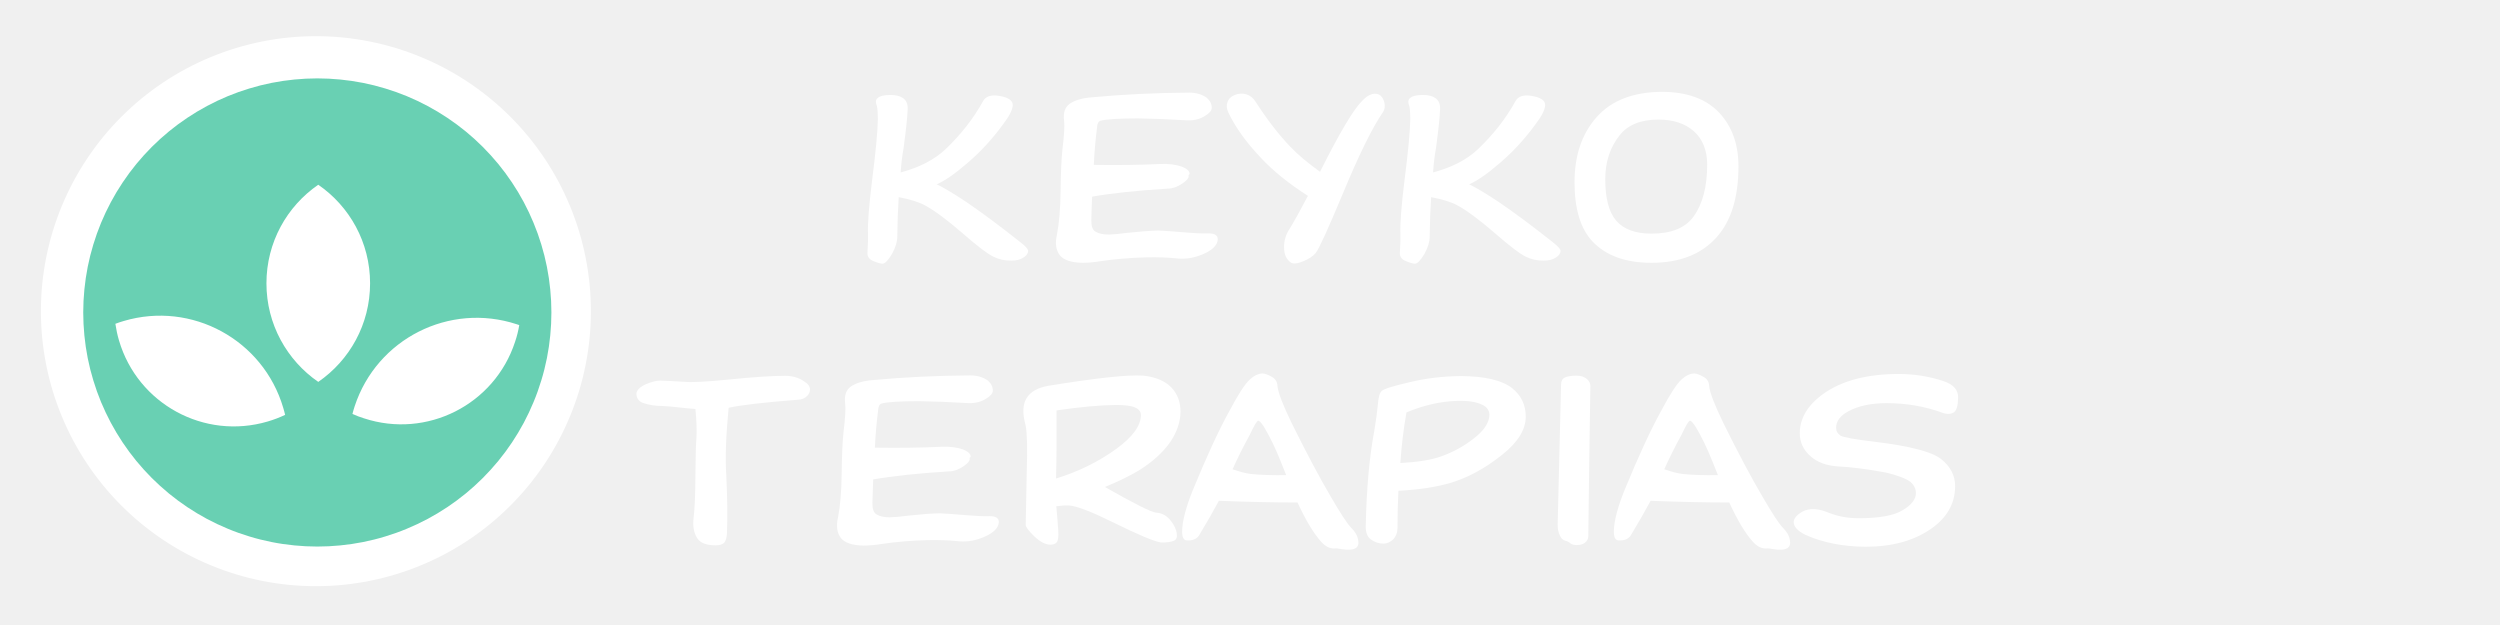
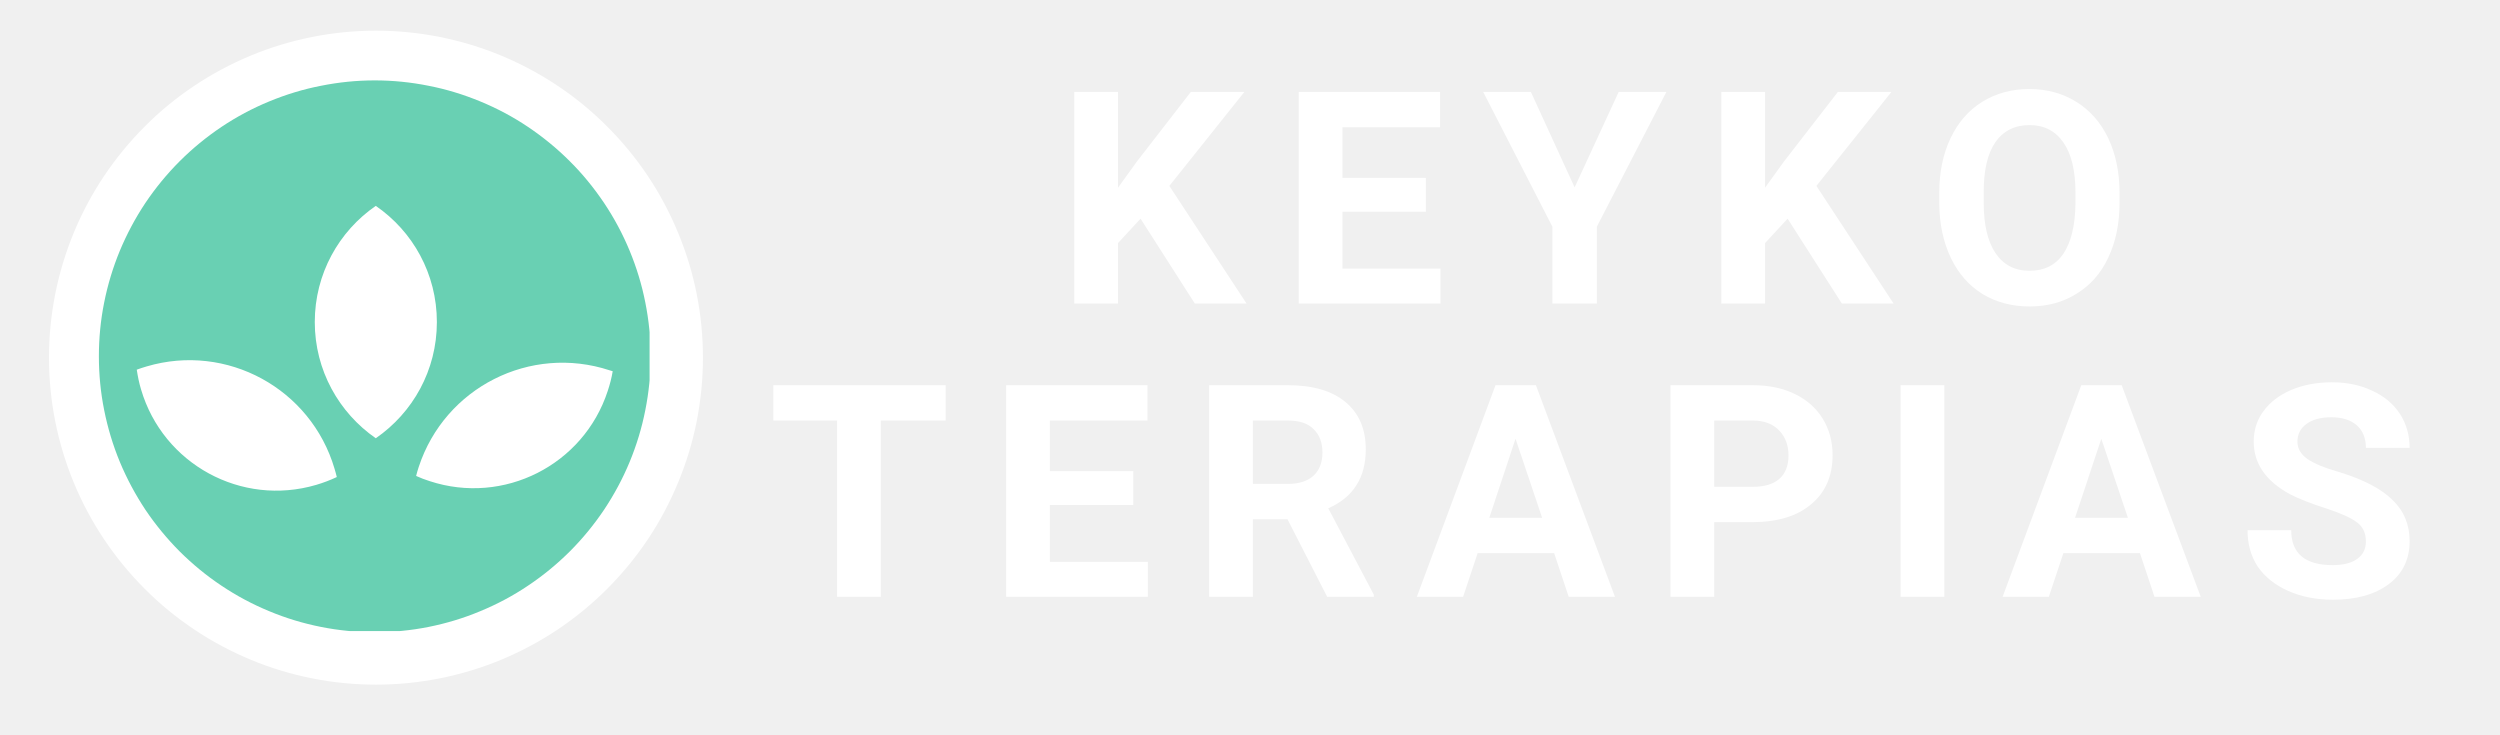
- <svg xmlns="http://www.w3.org/2000/svg" width="400" zoomAndPan="magnify" viewBox="0 0 300 75" height="100" preserveAspectRatio="xMidYMid meet" version="1.0">
+ <svg xmlns="http://www.w3.org/2000/svg" width="143" zoomAndPan="magnify" viewBox="0 0 107.25 31.5" height="42" preserveAspectRatio="xMidYMid meet" version="1.0">
  <defs>
    <g />
-     <clipPath id="9c85df176a">
-       <path d="M 4.91 4.34 L 70.91 4.34 L 70.91 70.34 L 4.91 70.34 Z M 4.91 4.34 " clip-rule="nonzero" />
+     <clipPath id="e2d81e09c9">
+       <path d="M 2.102 1.316 L 30.156 1.316 L 30.156 29.371 L 2.102 29.371 Z M 2.102 1.316 " clip-rule="nonzero" />
    </clipPath>
-     <clipPath id="ea98f77649">
-       <path d="M 9.988 9.406 L 66.238 9.406 L 66.238 65.656 L 9.988 65.656 Z M 9.988 9.406 " clip-rule="nonzero" />
+     <clipPath id="a6a4681096">
+       <path d="M 4.242 3.449 L 27.867 3.449 L 27.867 27.074 L 4.242 27.074 Z M 4.242 3.449 " clip-rule="nonzero" />
    </clipPath>
-     <clipPath id="32533dcb2c">
-       <path d="M 13.844 22.168 L 62.594 22.168 L 62.594 52 L 13.844 52 Z M 13.844 22.168 " clip-rule="nonzero" />
+     <clipPath id="5746557216">
+       <path d="M 5.867 8.828 L 26.539 8.828 L 26.539 22 L 5.867 22 Z M 5.867 8.828 " clip-rule="nonzero" />
    </clipPath>
  </defs>
-   <g clip-path="url(#9c85df176a)">
-     <path fill="#ffffff" d="M 70.906 37.34 C 70.906 38.422 70.855 39.5 70.75 40.574 C 70.645 41.652 70.484 42.719 70.273 43.777 C 70.062 44.84 69.801 45.887 69.488 46.922 C 69.172 47.953 68.809 48.973 68.395 49.969 C 67.98 50.969 67.52 51.945 67.012 52.898 C 66.5 53.852 65.945 54.777 65.348 55.676 C 64.746 56.574 64.102 57.441 63.418 58.277 C 62.73 59.113 62.008 59.91 61.242 60.676 C 60.477 61.441 59.68 62.164 58.844 62.852 C 58.008 63.535 57.141 64.18 56.242 64.781 C 55.344 65.379 54.418 65.934 53.465 66.445 C 52.512 66.953 51.535 67.414 50.535 67.828 C 49.539 68.242 48.523 68.605 47.488 68.918 C 46.453 69.234 45.406 69.496 44.348 69.707 C 43.285 69.918 42.219 70.074 41.145 70.184 C 40.066 70.289 38.988 70.34 37.91 70.34 C 36.828 70.34 35.75 70.289 34.676 70.184 C 33.598 70.074 32.531 69.918 31.469 69.707 C 30.41 69.496 29.363 69.234 28.328 68.918 C 27.297 68.605 26.277 68.242 25.281 67.828 C 24.281 67.414 23.305 66.953 22.352 66.445 C 21.398 65.934 20.473 65.379 19.574 64.781 C 18.676 64.18 17.809 63.535 16.973 62.852 C 16.137 62.164 15.34 61.441 14.574 60.676 C 13.809 59.91 13.086 59.113 12.398 58.277 C 11.715 57.441 11.07 56.574 10.469 55.676 C 9.871 54.777 9.316 53.852 8.805 52.898 C 8.297 51.945 7.836 50.969 7.422 49.969 C 7.008 48.973 6.645 47.953 6.328 46.922 C 6.016 45.887 5.754 44.84 5.543 43.777 C 5.332 42.719 5.172 41.652 5.066 40.574 C 4.961 39.5 4.91 38.422 4.91 37.34 C 4.91 36.262 4.961 35.184 5.066 34.105 C 5.172 33.031 5.332 31.965 5.543 30.902 C 5.754 29.844 6.016 28.797 6.328 27.762 C 6.645 26.727 7.008 25.711 7.422 24.711 C 7.836 23.715 8.297 22.738 8.805 21.785 C 9.316 20.832 9.871 19.906 10.469 19.008 C 11.07 18.109 11.715 17.242 12.398 16.406 C 13.086 15.57 13.809 14.77 14.574 14.008 C 15.34 13.242 16.137 12.52 16.973 11.832 C 17.809 11.148 18.676 10.504 19.574 9.902 C 20.473 9.301 21.398 8.746 22.352 8.238 C 23.305 7.73 24.281 7.266 25.281 6.855 C 26.277 6.441 27.297 6.078 28.328 5.762 C 29.363 5.449 30.41 5.188 31.469 4.977 C 32.531 4.766 33.598 4.605 34.676 4.5 C 35.75 4.395 36.828 4.34 37.91 4.34 C 38.988 4.34 40.066 4.395 41.145 4.5 C 42.219 4.605 43.285 4.766 44.348 4.977 C 45.406 5.188 46.453 5.449 47.488 5.762 C 48.523 6.078 49.539 6.441 50.535 6.855 C 51.535 7.266 52.512 7.73 53.465 8.238 C 54.418 8.746 55.344 9.301 56.242 9.902 C 57.141 10.504 58.008 11.148 58.844 11.832 C 59.68 12.52 60.477 13.242 61.242 14.008 C 62.008 14.77 62.73 15.57 63.418 16.406 C 64.102 17.242 64.746 18.109 65.348 19.008 C 65.945 19.906 66.5 20.832 67.012 21.785 C 67.52 22.738 67.98 23.715 68.395 24.711 C 68.809 25.711 69.172 26.727 69.488 27.762 C 69.801 28.797 70.062 29.844 70.273 30.902 C 70.484 31.965 70.645 33.031 70.75 34.105 C 70.855 35.184 70.906 36.262 70.906 37.34 Z M 70.906 37.34 " fill-opacity="1" fill-rule="nonzero" />
-   </g>
-   <g clip-path="url(#ea98f77649)">
-     <path fill="#69d0b3" d="M 66.168 37.496 C 66.168 38.414 66.121 39.332 66.031 40.25 C 65.941 41.164 65.809 42.074 65.629 42.977 C 65.449 43.879 65.227 44.77 64.957 45.648 C 64.691 46.531 64.383 47.395 64.027 48.246 C 63.676 49.094 63.285 49.926 62.852 50.738 C 62.418 51.547 61.945 52.336 61.434 53.102 C 60.922 53.867 60.375 54.605 59.793 55.316 C 59.207 56.027 58.59 56.707 57.941 57.359 C 57.289 58.008 56.609 58.625 55.898 59.211 C 55.188 59.793 54.449 60.34 53.684 60.852 C 52.918 61.363 52.129 61.836 51.32 62.27 C 50.508 62.703 49.676 63.094 48.828 63.445 C 47.977 63.801 47.113 64.109 46.23 64.375 C 45.352 64.645 44.461 64.867 43.559 65.047 C 42.656 65.227 41.746 65.359 40.832 65.449 C 39.914 65.539 38.996 65.586 38.078 65.586 C 37.156 65.586 36.242 65.539 35.324 65.449 C 34.41 65.359 33.5 65.227 32.598 65.047 C 31.695 64.867 30.805 64.645 29.926 64.375 C 29.043 64.109 28.18 63.801 27.328 63.445 C 26.48 63.094 25.648 62.703 24.836 62.27 C 24.027 61.836 23.238 61.363 22.473 60.852 C 21.707 60.34 20.969 59.793 20.258 59.211 C 19.547 58.625 18.867 58.008 18.215 57.359 C 17.566 56.707 16.949 56.027 16.363 55.316 C 15.781 54.605 15.234 53.867 14.723 53.102 C 14.211 52.336 13.738 51.547 13.305 50.738 C 12.871 49.926 12.48 49.094 12.125 48.246 C 11.773 47.395 11.465 46.531 11.199 45.648 C 10.93 44.77 10.707 43.879 10.527 42.977 C 10.348 42.074 10.215 41.164 10.125 40.25 C 10.035 39.332 9.988 38.414 9.988 37.496 C 9.988 36.574 10.035 35.656 10.125 34.742 C 10.215 33.828 10.348 32.918 10.527 32.016 C 10.707 31.113 10.93 30.223 11.199 29.34 C 11.465 28.461 11.773 27.598 12.125 26.746 C 12.48 25.895 12.871 25.066 13.305 24.254 C 13.738 23.441 14.211 22.656 14.723 21.891 C 15.234 21.125 15.781 20.387 16.363 19.676 C 16.949 18.965 17.566 18.285 18.215 17.633 C 18.867 16.984 19.547 16.367 20.258 15.781 C 20.969 15.199 21.707 14.652 22.473 14.141 C 23.238 13.629 24.027 13.156 24.836 12.723 C 25.648 12.289 26.48 11.895 27.328 11.543 C 28.18 11.191 29.043 10.883 29.926 10.617 C 30.805 10.348 31.695 10.125 32.598 9.945 C 33.5 9.766 34.41 9.633 35.324 9.543 C 36.242 9.453 37.156 9.406 38.078 9.406 C 38.996 9.406 39.914 9.453 40.832 9.543 C 41.746 9.633 42.656 9.766 43.559 9.945 C 44.461 10.125 45.352 10.348 46.23 10.617 C 47.113 10.883 47.977 11.191 48.828 11.543 C 49.676 11.895 50.508 12.289 51.32 12.723 C 52.129 13.156 52.918 13.629 53.684 14.141 C 54.449 14.652 55.188 15.199 55.898 15.781 C 56.609 16.367 57.289 16.984 57.941 17.633 C 58.59 18.285 59.207 18.965 59.793 19.676 C 60.375 20.387 60.922 21.125 61.434 21.891 C 61.945 22.656 62.418 23.441 62.852 24.254 C 63.285 25.066 63.676 25.895 64.027 26.746 C 64.383 27.598 64.691 28.461 64.957 29.34 C 65.227 30.223 65.449 31.113 65.629 32.016 C 65.809 32.918 65.941 33.828 66.031 34.742 C 66.121 35.656 66.168 36.574 66.168 37.496 Z M 66.168 37.496 " fill-opacity="1" fill-rule="nonzero" />
-   </g>
-   <g clip-path="url(#32533dcb2c)">
-     <path fill="#ffffff" d="M 44.41 34 C 44.41 38.91 41.953 43.238 38.191 45.828 C 34.438 43.238 31.973 38.91 31.973 34 C 31.973 29.086 34.426 24.762 38.191 22.168 C 41.953 24.762 44.41 29.086 44.41 34 Z M 14.859 38.516 C 14.508 38.617 14.172 38.73 13.844 38.855 C 13.945 39.52 14.082 40.195 14.281 40.859 C 16.523 48.477 24.512 52.824 32.117 50.582 C 32.852 50.367 33.551 50.098 34.215 49.785 C 34.145 49.5 34.078 49.219 33.988 48.938 C 31.59 40.781 23.016 36.105 14.859 38.516 Z M 62.312 39.012 C 62.211 38.98 62.109 38.945 62.008 38.91 C 53.918 36.254 45.223 40.656 42.562 48.746 C 42.461 49.051 42.371 49.367 42.293 49.672 C 42.742 49.875 43.203 50.055 43.676 50.199 C 51.215 52.68 59.34 48.566 61.805 41.027 C 62.031 40.363 62.199 39.688 62.312 39.012 Z M 62.312 39.012 " fill-opacity="1" fill-rule="nonzero" />
-   </g>
  <g fill="#ffffff" fill-opacity="1">
-     <g transform="translate(102.3608, 28.97418)">
+     <g transform="translate(45.27379, 13.02235)">
      <g>
-         <path d="M 2.984 -14.703 C 2.961 -13.223 2.727 -10.738 2.281 -7.25 C 1.914 -4.27 1.754 -2.176 1.797 -0.969 C 1.816 -0.375 1.797 0.398 1.734 1.359 C 1.711 1.766 1.895 2.07 2.281 2.281 C 2.812 2.52 3.227 2.648 3.531 2.672 C 3.832 2.672 4.219 2.273 4.688 1.484 C 5.102 0.723 5.312 0.039 5.312 -0.562 C 5.332 -2.289 5.391 -3.875 5.484 -5.312 C 6.816 -5.07 7.867 -4.742 8.641 -4.328 C 9.797 -3.703 11.316 -2.57 13.203 -0.938 C 14.922 0.562 16.133 1.484 16.844 1.828 C 17.52 2.16 18.238 2.316 19 2.297 C 19.582 2.297 20.035 2.191 20.359 1.984 C 20.766 1.766 20.984 1.492 21.016 1.172 C 21.035 0.941 20.711 0.57 20.047 0.062 C 17.66 -1.832 15.488 -3.445 13.531 -4.781 C 12.051 -5.758 10.891 -6.453 10.047 -6.859 C 11.023 -7.273 12.273 -8.145 13.797 -9.469 C 15.328 -10.781 16.727 -12.305 18 -14.047 C 18.758 -15.035 19.148 -15.805 19.172 -16.359 C 19.172 -16.922 18.629 -17.289 17.547 -17.469 C 16.555 -17.633 15.906 -17.414 15.594 -16.812 C 14.445 -14.738 12.945 -12.82 11.094 -11.062 C 9.77 -9.812 7.977 -8.883 5.719 -8.281 C 5.789 -9.352 5.906 -10.312 6.062 -11.156 C 6.363 -13.375 6.531 -14.961 6.562 -15.922 C 6.582 -16.492 6.395 -16.922 6 -17.203 C 5.645 -17.453 5.145 -17.578 4.5 -17.578 C 3.738 -17.578 3.223 -17.453 2.953 -17.203 C 2.711 -17.016 2.688 -16.688 2.875 -16.219 C 2.945 -15.875 2.984 -15.367 2.984 -14.703 Z M 2.984 -14.703 " />
+         <path d="M 3.656 -3.641 L 2.688 -2.594 L 2.688 0 L 0.812 0 L 0.812 -9.078 L 2.688 -9.078 L 2.688 -4.969 L 3.5 -6.094 L 5.812 -9.078 L 8.109 -9.078 L 4.891 -5.047 L 8.203 0 L 5.984 0 Z M 3.656 -3.641 " />
      </g>
    </g>
  </g>
  <g fill="#ffffff" fill-opacity="1">
-     <g transform="translate(123.9131, 28.97418)">
+     <g transform="translate(54.90454, 13.02235)">
      <g>
-         <path d="M 18.797 -17.859 C 14.766 -17.836 10.867 -17.648 7.109 -17.297 C 5.973 -17.211 5.094 -16.957 4.469 -16.531 C 3.875 -16.113 3.645 -15.422 3.781 -14.453 C 3.852 -13.879 3.785 -12.738 3.578 -11.031 C 3.453 -9.844 3.379 -8.195 3.359 -6.094 C 3.336 -3.977 3.191 -2.223 2.922 -0.828 C 2.68 0.211 2.797 1.039 3.266 1.656 C 3.742 2.238 4.645 2.539 5.969 2.562 C 6.676 2.562 7.426 2.492 8.219 2.359 C 9.926 2.109 11.75 1.957 13.688 1.906 C 15.062 1.883 16.195 1.922 17.094 2.016 C 18.133 2.148 19.129 2.035 20.078 1.672 C 21.461 1.16 22.176 0.52 22.219 -0.25 C 22.227 -0.727 21.863 -0.969 21.125 -0.969 C 20.375 -0.945 19.469 -0.984 18.406 -1.078 C 16.844 -1.211 15.734 -1.289 15.078 -1.312 C 14.109 -1.289 12.863 -1.195 11.344 -1.031 C 10.477 -0.914 9.75 -0.848 9.156 -0.828 C 8.457 -0.828 7.914 -0.945 7.531 -1.188 C 7.195 -1.383 7.035 -1.844 7.047 -2.562 C 7.066 -3.488 7.098 -4.426 7.141 -5.375 C 9.473 -5.789 12.516 -6.113 16.266 -6.344 C 16.797 -6.344 17.375 -6.551 18 -6.969 C 18.508 -7.332 18.75 -7.617 18.719 -7.828 C 18.695 -7.941 18.711 -8.004 18.766 -8.016 C 18.828 -8.035 18.848 -8.102 18.828 -8.219 C 18.754 -8.52 18.441 -8.773 17.891 -8.984 C 17.148 -9.234 16.305 -9.336 15.359 -9.297 C 12.953 -9.18 10.281 -9.145 7.344 -9.188 C 7.414 -10.719 7.547 -12.219 7.734 -13.688 C 7.754 -14.133 7.891 -14.398 8.141 -14.484 C 8.836 -14.672 10.352 -14.766 12.688 -14.766 C 14.414 -14.742 16.383 -14.664 18.594 -14.531 C 19.414 -14.508 20.117 -14.691 20.703 -15.078 C 21.211 -15.379 21.477 -15.691 21.5 -16.016 C 21.5 -16.484 21.301 -16.891 20.906 -17.234 C 20.332 -17.648 19.629 -17.859 18.797 -17.859 Z M 18.797 -17.859 " />
+         <path d="M 6.266 -3.938 L 2.688 -3.938 L 2.688 -1.5 L 6.891 -1.5 L 6.891 0 L 0.812 0 L 0.812 -9.078 L 6.875 -9.078 L 6.875 -7.562 L 2.688 -7.562 L 2.688 -5.391 L 6.266 -5.391 Z M 6.266 -3.938 " />
      </g>
    </g>
  </g>
  <g fill="#ffffff" fill-opacity="1">
-     <g transform="translate(146.2616, 28.97418)">
+     <g transform="translate(63.61328, 13.02235)">
      <g>
-         <path d="M 14.844 -5.656 C 16.801 -10.383 18.422 -13.676 19.703 -15.531 C 19.898 -15.832 19.957 -16.191 19.875 -16.609 C 19.801 -16.973 19.648 -17.266 19.422 -17.484 C 19.18 -17.711 18.844 -17.781 18.406 -17.688 C 17.988 -17.57 17.578 -17.289 17.172 -16.844 C 16.129 -15.801 14.453 -12.973 12.141 -8.359 C 10.641 -9.441 9.457 -10.438 8.594 -11.344 C 7.207 -12.789 5.82 -14.582 4.438 -16.719 C 4.156 -17.195 3.773 -17.508 3.297 -17.656 C 2.836 -17.789 2.375 -17.766 1.906 -17.578 C 1.445 -17.391 1.156 -17.098 1.031 -16.703 C 0.895 -16.336 0.93 -15.926 1.141 -15.469 C 1.992 -13.688 3.301 -11.867 5.062 -10.016 C 6.5 -8.473 8.375 -6.957 10.688 -5.469 C 9.781 -3.738 9.051 -2.426 8.5 -1.531 C 8.031 -0.832 7.805 -0.066 7.828 0.766 C 7.836 1.578 8.109 2.164 8.641 2.531 C 8.93 2.719 9.414 2.672 10.094 2.391 C 10.801 2.109 11.316 1.766 11.641 1.359 C 12.035 0.848 13.102 -1.488 14.844 -5.656 Z M 14.844 -5.656 " />
+         <path d="M 3.938 -4.984 L 5.828 -9.078 L 7.875 -9.078 L 4.891 -3.297 L 4.891 0 L 2.984 0 L 2.984 -3.297 L 0.016 -9.078 L 2.062 -9.078 Z M 3.938 -4.984 " />
      </g>
    </g>
  </g>
  <g fill="#ffffff" fill-opacity="1">
-     <g transform="translate(166.2501, 28.97418)">
+     <g transform="translate(73.03222, 13.02235)">
      <g>
-         <path d="M 2.984 -14.703 C 2.961 -13.223 2.727 -10.738 2.281 -7.25 C 1.914 -4.27 1.754 -2.176 1.797 -0.969 C 1.816 -0.375 1.797 0.398 1.734 1.359 C 1.711 1.766 1.895 2.07 2.281 2.281 C 2.812 2.52 3.227 2.648 3.531 2.672 C 3.832 2.672 4.219 2.273 4.688 1.484 C 5.102 0.723 5.312 0.039 5.312 -0.562 C 5.332 -2.289 5.391 -3.875 5.484 -5.312 C 6.816 -5.07 7.867 -4.742 8.641 -4.328 C 9.797 -3.703 11.316 -2.57 13.203 -0.938 C 14.922 0.562 16.133 1.484 16.844 1.828 C 17.52 2.16 18.238 2.316 19 2.297 C 19.582 2.297 20.035 2.191 20.359 1.984 C 20.766 1.766 20.984 1.492 21.016 1.172 C 21.035 0.941 20.711 0.57 20.047 0.062 C 17.66 -1.832 15.488 -3.445 13.531 -4.781 C 12.051 -5.758 10.891 -6.453 10.047 -6.859 C 11.023 -7.273 12.273 -8.145 13.797 -9.469 C 15.328 -10.781 16.727 -12.305 18 -14.047 C 18.758 -15.035 19.148 -15.805 19.172 -16.359 C 19.172 -16.922 18.629 -17.289 17.547 -17.469 C 16.555 -17.633 15.906 -17.414 15.594 -16.812 C 14.445 -14.738 12.945 -12.82 11.094 -11.062 C 9.77 -9.812 7.977 -8.883 5.719 -8.281 C 5.789 -9.352 5.906 -10.312 6.062 -11.156 C 6.363 -13.375 6.531 -14.961 6.562 -15.922 C 6.582 -16.492 6.395 -16.922 6 -17.203 C 5.645 -17.453 5.145 -17.578 4.5 -17.578 C 3.738 -17.578 3.223 -17.453 2.953 -17.203 C 2.711 -17.016 2.688 -16.688 2.875 -16.219 C 2.945 -15.875 2.984 -15.367 2.984 -14.703 Z M 2.984 -14.703 " />
+         <path d="M 3.656 -3.641 L 2.688 -2.594 L 2.688 0 L 0.812 0 L 0.812 -9.078 L 2.688 -9.078 L 2.688 -4.969 L 3.5 -6.094 L 5.812 -9.078 L 8.109 -9.078 L 4.891 -5.047 L 8.203 0 L 5.984 0 Z M 3.656 -3.641 " />
      </g>
    </g>
  </g>
  <g fill="#ffffff" fill-opacity="1">
-     <g transform="translate(187.8024, 28.97418)">
+     <g transform="translate(82.66298, 13.02235)">
      <g>
-         <path d="M 11.719 -17.953 C 8.227 -17.953 5.582 -16.938 3.781 -14.906 C 2.02 -12.914 1.141 -10.316 1.141 -7.109 C 1.141 -3.898 1.859 -1.531 3.297 0 C 4.91 1.707 7.27 2.562 10.375 2.562 C 13.75 2.562 16.348 1.547 18.172 -0.484 C 19.93 -2.43 20.812 -5.273 20.812 -9.016 C 20.812 -11.691 20.023 -13.852 18.453 -15.5 C 16.898 -17.113 14.656 -17.93 11.719 -17.953 Z M 6.562 -12.75 C 7.551 -14 9.098 -14.625 11.203 -14.625 C 12.984 -14.625 14.406 -14.156 15.469 -13.219 C 16.508 -12.289 17.039 -10.973 17.062 -9.266 C 17.062 -6.578 16.516 -4.484 15.422 -2.984 C 14.43 -1.617 12.75 -0.938 10.375 -0.938 C 8.426 -0.938 7.004 -1.469 6.109 -2.531 C 5.254 -3.551 4.828 -5.203 4.828 -7.484 C 4.828 -9.547 5.406 -11.301 6.562 -12.75 Z M 6.562 -12.75 " />
+         <path d="M 8.266 -4.328 C 8.266 -3.43 8.102 -2.645 7.781 -1.969 C 7.469 -1.301 7.016 -0.785 6.422 -0.422 C 5.836 -0.055 5.164 0.125 4.406 0.125 C 3.656 0.125 2.984 -0.051 2.391 -0.406 C 1.805 -0.77 1.352 -1.285 1.031 -1.953 C 0.707 -2.629 0.539 -3.406 0.531 -4.281 L 0.531 -4.734 C 0.531 -5.629 0.691 -6.414 1.016 -7.094 C 1.336 -7.77 1.789 -8.289 2.375 -8.656 C 2.969 -9.02 3.641 -9.203 4.391 -9.203 C 5.148 -9.203 5.82 -9.02 6.406 -8.656 C 7 -8.289 7.457 -7.77 7.781 -7.094 C 8.102 -6.414 8.266 -5.629 8.266 -4.734 Z M 6.375 -4.75 C 6.375 -5.695 6.203 -6.414 5.859 -6.906 C 5.516 -7.406 5.031 -7.656 4.406 -7.656 C 3.77 -7.656 3.281 -7.41 2.938 -6.922 C 2.602 -6.43 2.438 -5.719 2.438 -4.781 L 2.438 -4.328 C 2.438 -3.398 2.602 -2.68 2.938 -2.172 C 3.281 -1.66 3.77 -1.406 4.406 -1.406 C 5.039 -1.406 5.523 -1.648 5.859 -2.141 C 6.191 -2.641 6.363 -3.359 6.375 -4.297 Z M 6.375 -4.75 " />
      </g>
    </g>
  </g>
  <g fill="#ffffff" fill-opacity="1">
-     <g transform="translate(75.91934, 62.90775)">
+     <g transform="translate(32.92693, 25.60323)">
      <g>
-         <path d="M 11.656 -14 C 12.988 -14.301 15.703 -14.613 19.797 -14.938 C 20.266 -14.945 20.645 -15.098 20.938 -15.391 C 21.164 -15.617 21.281 -15.883 21.281 -16.188 C 21.281 -16.539 21.031 -16.867 20.531 -17.172 C 19.945 -17.578 19.227 -17.789 18.375 -17.812 C 16.758 -17.812 14.52 -17.664 11.656 -17.375 C 8.875 -17.094 7.035 -17 6.141 -17.094 C 5.047 -17.164 4.098 -17.211 3.297 -17.234 C 2.828 -17.234 2.238 -17.082 1.531 -16.781 C 0.832 -16.438 0.473 -16.066 0.453 -15.672 C 0.453 -15.141 0.707 -14.77 1.219 -14.562 C 1.926 -14.312 2.707 -14.188 3.562 -14.188 C 3.914 -14.188 4.938 -14.094 6.625 -13.906 C 6.926 -13.883 7.227 -13.859 7.531 -13.828 C 7.664 -12.461 7.707 -11.305 7.656 -10.359 C 7.594 -9.785 7.551 -8.312 7.531 -5.938 C 7.52 -3.551 7.445 -1.828 7.312 -0.766 C 7.195 0.223 7.336 1.031 7.734 1.656 C 8.098 2.238 8.836 2.531 9.953 2.531 C 10.43 2.531 10.773 2.426 10.984 2.219 C 11.172 1.988 11.281 1.641 11.312 1.172 C 11.395 -0.766 11.367 -3.129 11.234 -5.922 C 11.098 -7.93 11.191 -10.613 11.516 -13.969 C 11.535 -13.988 11.582 -14 11.656 -14 Z M 11.656 -14 " />
+         <path d="M 7.641 -7.562 L 4.859 -7.562 L 4.859 0 L 2.984 0 L 2.984 -7.562 L 0.25 -7.562 L 0.25 -9.078 L 7.641 -9.078 Z M 7.641 -7.562 " />
      </g>
    </g>
  </g>
  <g fill="#ffffff" fill-opacity="1">
-     <g transform="translate(97.64227, 62.90775)">
+     <g transform="translate(42.3521, 25.60323)">
      <g>
-         <path d="M 18.797 -17.859 C 14.766 -17.836 10.867 -17.648 7.109 -17.297 C 5.973 -17.211 5.094 -16.957 4.469 -16.531 C 3.875 -16.113 3.645 -15.422 3.781 -14.453 C 3.852 -13.879 3.785 -12.738 3.578 -11.031 C 3.453 -9.844 3.379 -8.195 3.359 -6.094 C 3.336 -3.977 3.191 -2.223 2.922 -0.828 C 2.68 0.211 2.797 1.039 3.266 1.656 C 3.742 2.238 4.645 2.539 5.969 2.562 C 6.676 2.562 7.426 2.492 8.219 2.359 C 9.926 2.109 11.75 1.957 13.688 1.906 C 15.062 1.883 16.195 1.922 17.094 2.016 C 18.133 2.148 19.129 2.035 20.078 1.672 C 21.461 1.16 22.176 0.52 22.219 -0.25 C 22.227 -0.727 21.863 -0.969 21.125 -0.969 C 20.375 -0.945 19.469 -0.984 18.406 -1.078 C 16.844 -1.211 15.734 -1.289 15.078 -1.312 C 14.109 -1.289 12.863 -1.195 11.344 -1.031 C 10.477 -0.914 9.75 -0.848 9.156 -0.828 C 8.457 -0.828 7.914 -0.945 7.531 -1.188 C 7.195 -1.383 7.035 -1.844 7.047 -2.562 C 7.066 -3.488 7.098 -4.426 7.141 -5.375 C 9.473 -5.789 12.516 -6.113 16.266 -6.344 C 16.797 -6.344 17.375 -6.551 18 -6.969 C 18.508 -7.332 18.75 -7.617 18.719 -7.828 C 18.695 -7.941 18.711 -8.004 18.766 -8.016 C 18.828 -8.035 18.848 -8.102 18.828 -8.219 C 18.754 -8.52 18.441 -8.773 17.891 -8.984 C 17.148 -9.234 16.305 -9.336 15.359 -9.297 C 12.953 -9.18 10.281 -9.145 7.344 -9.188 C 7.414 -10.719 7.547 -12.219 7.734 -13.688 C 7.754 -14.133 7.891 -14.398 8.141 -14.484 C 8.836 -14.672 10.352 -14.766 12.688 -14.766 C 14.414 -14.742 16.383 -14.664 18.594 -14.531 C 19.414 -14.508 20.117 -14.691 20.703 -15.078 C 21.211 -15.379 21.477 -15.691 21.5 -16.016 C 21.5 -16.484 21.301 -16.891 20.906 -17.234 C 20.332 -17.648 19.629 -17.859 18.797 -17.859 Z M 18.797 -17.859 " />
+         <path d="M 6.266 -3.938 L 2.688 -3.938 L 2.688 -1.5 L 6.891 -1.5 L 6.891 0 L 0.812 0 L 0.812 -9.078 L 6.875 -9.078 L 6.875 -7.562 L 2.688 -7.562 L 2.688 -5.391 L 6.266 -5.391 Z M 6.266 -3.938 " />
      </g>
    </g>
  </g>
  <g fill="#ffffff" fill-opacity="1">
-     <g transform="translate(119.9907, 62.90775)">
+     <g transform="translate(51.06084, 25.60323)">
      <g>
-         <path d="M 17.234 -17.828 C 15.398 -17.961 11.582 -17.555 5.781 -16.609 C 4.508 -16.379 3.645 -15.879 3.188 -15.109 C 2.727 -14.348 2.691 -13.273 3.078 -11.891 C 3.266 -10.961 3.312 -9.102 3.219 -6.312 C 3.195 -5.219 3.156 -3.086 3.094 0.078 C 3.094 0.328 3.445 0.797 4.156 1.484 C 4.852 2.129 5.488 2.453 6.062 2.453 C 6.414 2.453 6.672 2.352 6.828 2.156 C 6.992 1.938 7.051 1.461 7 0.734 C 6.926 -0.336 6.848 -1.301 6.766 -2.156 C 7.336 -2.238 7.852 -2.27 8.312 -2.25 C 9.238 -2.176 10.988 -1.504 13.562 -0.234 C 16.602 1.266 18.52 2.07 19.312 2.188 C 20 2.207 20.531 2.133 20.906 1.969 C 21.188 1.832 21.289 1.535 21.219 1.078 C 21.145 0.609 20.926 0.133 20.562 -0.344 C 20.051 -1.02 19.438 -1.367 18.719 -1.391 C 18.125 -1.461 16.082 -2.488 12.594 -4.469 C 14.27 -5.164 15.629 -5.828 16.672 -6.453 C 18.336 -7.492 19.613 -8.66 20.5 -9.953 C 21.258 -11.109 21.648 -12.285 21.672 -13.484 C 21.672 -14.641 21.32 -15.598 20.625 -16.359 C 19.863 -17.172 18.734 -17.66 17.234 -17.828 Z M 6.797 -13.656 C 9.586 -14.07 11.969 -14.289 13.938 -14.312 C 15.02 -14.312 15.785 -14.207 16.234 -14 C 16.691 -13.801 16.922 -13.492 16.922 -13.078 C 16.898 -11.805 15.914 -10.461 13.969 -9.047 C 11.844 -7.504 9.43 -6.316 6.734 -5.484 C 6.797 -7.836 6.816 -10.562 6.797 -13.656 Z M 6.797 -13.656 " />
+         <path d="M 4.172 -3.328 L 2.688 -3.328 L 2.688 0 L 0.812 0 L 0.812 -9.078 L 4.188 -9.078 C 5.258 -9.078 6.082 -8.836 6.656 -8.359 C 7.238 -7.879 7.531 -7.203 7.531 -6.328 C 7.531 -5.711 7.395 -5.195 7.125 -4.781 C 6.863 -4.363 6.461 -4.035 5.922 -3.797 L 7.875 -0.094 L 7.875 0 L 5.875 0 Z M 2.688 -4.844 L 4.188 -4.844 C 4.656 -4.844 5.02 -4.957 5.281 -5.188 C 5.539 -5.426 5.672 -5.758 5.672 -6.188 C 5.672 -6.613 5.547 -6.945 5.297 -7.188 C 5.055 -7.438 4.688 -7.562 4.188 -7.562 L 2.688 -7.562 Z M 2.688 -4.844 " />
      </g>
    </g>
  </g>
  <g fill="#ffffff" fill-opacity="1">
-     <g transform="translate(141.6568, 62.90775)">
+     <g transform="translate(60.73521, 25.60323)">
      <g>
-         <path d="M 5.891 -13.625 C 4.641 -11.383 3.172 -8.207 1.484 -4.094 C 0.66 -2.051 0.234 -0.43 0.203 0.766 C 0.18 1.504 0.352 1.895 0.719 1.938 C 1.414 1.988 1.914 1.797 2.219 1.359 C 3.207 -0.285 4.004 -1.676 4.609 -2.812 C 8.098 -2.676 11.242 -2.609 14.047 -2.609 C 15.016 -0.504 15.953 1.055 16.859 2.078 C 17.379 2.66 17.922 2.938 18.484 2.906 C 18.672 2.883 18.945 2.91 19.312 2.984 C 20.07 3.117 20.641 3.082 21.016 2.875 C 21.305 2.688 21.41 2.375 21.328 1.938 C 21.254 1.406 20.973 0.898 20.484 0.422 C 20.023 -0.047 19.219 -1.273 18.062 -3.266 C 16.676 -5.617 15.094 -8.598 13.312 -12.203 C 12.27 -14.359 11.711 -15.816 11.641 -16.578 C 11.617 -17.086 11.391 -17.457 10.953 -17.688 C 10.535 -17.938 10.164 -18.07 9.844 -18.094 C 9.332 -18.07 8.828 -17.832 8.328 -17.375 C 7.742 -16.844 6.93 -15.594 5.891 -13.625 Z M 8.312 -10.719 C 8.844 -11.852 9.18 -12.422 9.328 -12.422 C 9.461 -12.441 9.703 -12.18 10.047 -11.641 C 10.742 -10.473 11.406 -9.102 12.031 -7.531 C 12.258 -6.945 12.477 -6.398 12.688 -5.891 C 10.977 -5.867 9.566 -5.914 8.453 -6.031 C 7.859 -6.102 7.125 -6.289 6.25 -6.594 C 6.844 -7.926 7.531 -9.301 8.312 -10.719 Z M 8.312 -10.719 " />
+         <path d="M 5.938 -1.875 L 2.656 -1.875 L 2.031 0 L 0.047 0 L 3.422 -9.078 L 5.156 -9.078 L 8.547 0 L 6.562 0 Z M 3.156 -3.391 L 5.422 -3.391 L 4.281 -6.781 Z M 3.156 -3.391 " />
      </g>
    </g>
  </g>
  <g fill="#ffffff" fill-opacity="1">
-     <g transform="translate(162.6689, 62.90775)">
+     <g transform="translate(70.85189, 25.60323)">
      <g>
-         <path d="M 2.25 -11.234 C 1.656 -8.086 1.312 -4.25 1.219 0.281 C 1.219 0.988 1.41 1.492 1.797 1.797 C 2.266 2.148 2.785 2.328 3.359 2.328 C 3.754 2.328 4.133 2.16 4.5 1.828 C 4.852 1.461 5.031 0.992 5.031 0.422 C 5.031 -1.078 5.066 -2.555 5.141 -4.016 C 7.648 -4.141 9.773 -4.469 11.516 -5 C 13.586 -5.645 15.609 -6.754 17.578 -8.328 C 19.473 -9.828 20.422 -11.352 20.422 -12.906 C 20.422 -14.332 19.863 -15.484 18.75 -16.359 C 17.531 -17.285 15.5 -17.758 12.656 -17.781 C 10.5 -17.758 8.469 -17.52 6.562 -17.062 C 4.52 -16.594 3.375 -16.234 3.125 -15.984 C 2.883 -15.754 2.734 -15.203 2.672 -14.328 C 2.598 -13.516 2.457 -12.484 2.25 -11.234 Z M 6.109 -13.422 C 8.16 -14.273 10.156 -14.734 12.094 -14.797 C 13.477 -14.848 14.531 -14.688 15.25 -14.312 C 15.758 -14.062 16.031 -13.68 16.062 -13.172 C 16.062 -12.297 15.535 -11.414 14.484 -10.531 C 13.211 -9.477 11.805 -8.68 10.266 -8.141 C 9.109 -7.723 7.477 -7.457 5.375 -7.344 C 5.508 -9.406 5.754 -11.43 6.109 -13.422 Z M 6.109 -13.422 " />
+         <path d="M 2.688 -3.203 L 2.688 0 L 0.812 0 L 0.812 -9.078 L 4.344 -9.078 C 5.031 -9.078 5.629 -8.953 6.141 -8.703 C 6.66 -8.453 7.062 -8.098 7.344 -7.641 C 7.625 -7.18 7.766 -6.66 7.766 -6.078 C 7.766 -5.18 7.457 -4.477 6.844 -3.969 C 6.238 -3.457 5.395 -3.203 4.312 -3.203 Z M 2.688 -4.719 L 4.344 -4.719 C 4.844 -4.719 5.223 -4.832 5.484 -5.062 C 5.742 -5.289 5.875 -5.625 5.875 -6.062 C 5.875 -6.5 5.742 -6.852 5.484 -7.125 C 5.223 -7.406 4.859 -7.551 4.391 -7.562 L 2.688 -7.562 Z M 2.688 -4.719 " />
      </g>
    </g>
  </g>
  <g fill="#ffffff" fill-opacity="1">
-     <g transform="translate(184.0791, 62.90775)">
+     <g transform="translate(80.61348, 25.60323)">
      <g>
-         <path d="M 5.125 -17.828 C 4.477 -17.828 4.008 -17.754 3.719 -17.609 C 3.414 -17.473 3.258 -17.195 3.25 -16.781 L 2.844 -0.078 C 2.82 0.504 2.914 0.992 3.125 1.391 C 3.258 1.691 3.457 1.883 3.719 1.969 C 3.969 2.02 4.188 2.129 4.375 2.297 C 4.551 2.43 4.801 2.5 5.125 2.5 C 5.539 2.5 5.867 2.406 6.109 2.219 C 6.359 2.031 6.492 1.789 6.516 1.5 C 6.586 -4.719 6.672 -10.742 6.766 -16.578 C 6.766 -16.879 6.645 -17.145 6.406 -17.375 C 6.094 -17.676 5.664 -17.828 5.125 -17.828 Z M 5.125 -17.828 " />
+         <path d="M 2.797 0 L 0.922 0 L 0.922 -9.078 L 2.797 -9.078 Z M 2.797 0 " />
      </g>
    </g>
  </g>
  <g fill="#ffffff" fill-opacity="1">
-     <g transform="translate(193.462, 62.90775)">
+     <g transform="translate(85.86465, 25.60323)">
      <g>
-         <path d="M 5.891 -13.625 C 4.641 -11.383 3.172 -8.207 1.484 -4.094 C 0.66 -2.051 0.234 -0.43 0.203 0.766 C 0.18 1.504 0.352 1.895 0.719 1.938 C 1.414 1.988 1.914 1.797 2.219 1.359 C 3.207 -0.285 4.004 -1.676 4.609 -2.812 C 8.098 -2.676 11.242 -2.609 14.047 -2.609 C 15.016 -0.504 15.953 1.055 16.859 2.078 C 17.379 2.66 17.922 2.938 18.484 2.906 C 18.672 2.883 18.945 2.91 19.312 2.984 C 20.07 3.117 20.641 3.082 21.016 2.875 C 21.305 2.688 21.41 2.375 21.328 1.938 C 21.254 1.406 20.973 0.898 20.484 0.422 C 20.023 -0.047 19.219 -1.273 18.062 -3.266 C 16.676 -5.617 15.094 -8.598 13.312 -12.203 C 12.27 -14.359 11.711 -15.816 11.641 -16.578 C 11.617 -17.086 11.391 -17.457 10.953 -17.688 C 10.535 -17.938 10.164 -18.07 9.844 -18.094 C 9.332 -18.07 8.828 -17.832 8.328 -17.375 C 7.742 -16.844 6.93 -15.594 5.891 -13.625 Z M 8.312 -10.719 C 8.844 -11.852 9.18 -12.422 9.328 -12.422 C 9.461 -12.441 9.703 -12.18 10.047 -11.641 C 10.742 -10.473 11.406 -9.102 12.031 -7.531 C 12.258 -6.945 12.477 -6.398 12.688 -5.891 C 10.977 -5.867 9.566 -5.914 8.453 -6.031 C 7.859 -6.102 7.125 -6.289 6.25 -6.594 C 6.844 -7.926 7.531 -9.301 8.312 -10.719 Z M 8.312 -10.719 " />
+         <path d="M 5.938 -1.875 L 2.656 -1.875 L 2.031 0 L 0.047 0 L 3.422 -9.078 L 5.156 -9.078 L 8.547 0 L 6.562 0 Z M 3.156 -3.391 L 5.422 -3.391 L 4.281 -6.781 Z M 3.156 -3.391 " />
      </g>
    </g>
  </g>
  <g fill="#ffffff" fill-opacity="1">
-     <g transform="translate(214.4741, 62.90775)">
+     <g transform="translate(95.98134, 25.60323)">
      <g>
-         <path d="M 13.375 -18.031 C 9.594 -18.031 6.586 -17.242 4.359 -15.672 C 2.453 -14.305 1.5 -12.723 1.5 -10.922 C 1.5 -9.816 1.938 -8.891 2.812 -8.141 C 3.613 -7.43 4.695 -7.031 6.062 -6.938 C 7.664 -6.863 9.586 -6.617 11.828 -6.203 C 13.273 -5.859 14.266 -5.477 14.797 -5.062 C 15.211 -4.695 15.426 -4.258 15.438 -3.75 C 15.438 -2.988 14.891 -2.289 13.797 -1.656 C 12.754 -1.031 11 -0.719 8.531 -0.719 C 7.219 -0.719 5.969 -0.961 4.781 -1.453 C 3.625 -1.91 2.645 -1.938 1.844 -1.531 C 1.145 -1.133 0.785 -0.707 0.766 -0.25 C 0.785 0.312 1.258 0.82 2.188 1.281 C 4.258 2.207 6.66 2.68 9.391 2.703 C 12.586 2.703 15.223 1.973 17.297 0.516 C 19.191 -0.816 20.141 -2.516 20.141 -4.578 C 20.141 -5.848 19.578 -6.93 18.453 -7.828 C 17.359 -8.691 14.719 -9.379 10.531 -9.891 C 8.082 -10.18 6.695 -10.43 6.375 -10.641 C 6.031 -10.867 5.859 -11.18 5.859 -11.578 C 5.859 -12.367 6.352 -13.031 7.344 -13.562 C 8.551 -14.207 10.078 -14.531 11.922 -14.531 C 14.266 -14.531 16.484 -14.148 18.578 -13.391 C 19.16 -13.172 19.645 -13.191 20.031 -13.453 C 20.332 -13.703 20.488 -14.281 20.5 -15.188 C 20.52 -16.113 19.938 -16.773 18.75 -17.172 C 17.039 -17.742 15.25 -18.031 13.375 -18.031 Z M 13.375 -18.031 " />
+         <path d="M 5.516 -2.375 C 5.516 -2.727 5.391 -3 5.141 -3.188 C 4.891 -3.383 4.441 -3.586 3.797 -3.797 C 3.148 -4.004 2.633 -4.207 2.25 -4.406 C 1.219 -4.969 0.703 -5.719 0.703 -6.656 C 0.703 -7.156 0.844 -7.594 1.125 -7.969 C 1.406 -8.352 1.801 -8.656 2.312 -8.875 C 2.832 -9.094 3.414 -9.203 4.062 -9.203 C 4.707 -9.203 5.281 -9.082 5.781 -8.844 C 6.289 -8.613 6.688 -8.285 6.969 -7.859 C 7.25 -7.43 7.391 -6.941 7.391 -6.391 L 5.516 -6.391 C 5.516 -6.805 5.383 -7.129 5.125 -7.359 C 4.863 -7.586 4.5 -7.703 4.031 -7.703 C 3.57 -7.703 3.211 -7.602 2.953 -7.406 C 2.703 -7.219 2.578 -6.969 2.578 -6.656 C 2.578 -6.363 2.723 -6.113 3.016 -5.906 C 3.316 -5.707 3.758 -5.523 4.344 -5.359 C 5.406 -5.035 6.176 -4.633 6.656 -4.156 C 7.145 -3.688 7.391 -3.098 7.391 -2.391 C 7.391 -1.609 7.094 -0.992 6.5 -0.547 C 5.906 -0.098 5.102 0.125 4.094 0.125 C 3.395 0.125 2.758 0 2.188 -0.25 C 1.613 -0.508 1.176 -0.859 0.875 -1.297 C 0.582 -1.742 0.438 -2.266 0.438 -2.859 L 2.312 -2.859 C 2.312 -1.859 2.906 -1.359 4.094 -1.359 C 4.539 -1.359 4.891 -1.445 5.141 -1.625 C 5.391 -1.801 5.516 -2.051 5.516 -2.375 Z M 5.516 -2.375 " />
      </g>
    </g>
  </g>
+   <g clip-path="url(#e2d81e09c9)">
+     <path fill="#ffffff" d="M 30.156 15.344 C 30.156 16.266 30.066 17.176 29.887 18.082 C 29.707 18.984 29.441 19.859 29.086 20.711 C 28.734 21.562 28.305 22.371 27.793 23.137 C 27.281 23.902 26.699 24.609 26.047 25.262 C 25.395 25.914 24.688 26.496 23.922 27.008 C 23.156 27.52 22.348 27.949 21.496 28.305 C 20.645 28.656 19.77 28.922 18.863 29.102 C 17.961 29.281 17.051 29.371 16.129 29.371 C 15.207 29.371 14.293 29.281 13.391 29.102 C 12.488 28.922 11.609 28.656 10.762 28.305 C 9.91 27.949 9.102 27.52 8.336 27.008 C 7.57 26.496 6.859 25.914 6.211 25.262 C 5.559 24.609 4.977 23.902 4.465 23.137 C 3.953 22.371 3.52 21.562 3.168 20.711 C 2.816 19.859 2.551 18.984 2.371 18.082 C 2.191 17.176 2.102 16.266 2.102 15.344 C 2.102 14.422 2.191 13.512 2.371 12.605 C 2.551 11.703 2.816 10.828 3.168 9.977 C 3.52 9.125 3.953 8.316 4.465 7.551 C 4.977 6.785 5.559 6.078 6.211 5.426 C 6.859 4.773 7.57 4.191 8.336 3.68 C 9.102 3.168 9.91 2.738 10.762 2.383 C 11.609 2.031 12.488 1.766 13.391 1.586 C 14.293 1.406 15.207 1.316 16.129 1.316 C 17.051 1.316 17.961 1.406 18.863 1.586 C 19.77 1.766 20.645 2.031 21.496 2.383 C 22.348 2.738 23.156 3.168 23.922 3.68 C 24.688 4.191 25.395 4.773 26.047 5.426 C 26.699 6.078 27.281 6.785 27.793 7.551 C 28.305 8.316 28.734 9.125 29.086 9.977 C 29.441 10.828 29.707 11.703 29.887 12.605 C 30.066 13.512 30.156 14.422 30.156 15.344 Z M 30.156 15.344 " fill-opacity="1" fill-rule="nonzero" />
+   </g>
+   <g clip-path="url(#a6a4681096)">
+     <path fill="#69d0b3" d="M 27.914 15.285 C 27.914 16.062 27.836 16.832 27.684 17.594 C 27.535 18.355 27.309 19.098 27.012 19.816 C 26.715 20.535 26.348 21.215 25.918 21.863 C 25.484 22.508 24.996 23.105 24.445 23.656 C 23.895 24.203 23.297 24.695 22.652 25.125 C 22.008 25.559 21.324 25.922 20.605 26.219 C 19.887 26.52 19.148 26.742 18.387 26.895 C 17.625 27.047 16.855 27.121 16.078 27.121 C 15.301 27.121 14.531 27.047 13.77 26.895 C 13.004 26.742 12.266 26.52 11.547 26.219 C 10.828 25.922 10.148 25.559 9.5 25.125 C 8.855 24.695 8.258 24.203 7.707 23.656 C 7.16 23.105 6.668 22.508 6.234 21.863 C 5.805 21.215 5.441 20.535 5.141 19.816 C 4.844 19.098 4.621 18.355 4.469 17.594 C 4.316 16.832 4.242 16.062 4.242 15.285 C 4.242 14.508 4.316 13.738 4.469 12.977 C 4.621 12.215 4.844 11.477 5.141 10.758 C 5.441 10.039 5.805 9.355 6.234 8.711 C 6.668 8.066 7.16 7.465 7.707 6.918 C 8.258 6.367 8.855 5.879 9.5 5.445 C 10.148 5.012 10.828 4.648 11.547 4.352 C 12.266 4.055 13.004 3.828 13.77 3.68 C 14.531 3.527 15.301 3.449 16.078 3.449 C 16.855 3.449 17.625 3.527 18.387 3.68 C 19.148 3.828 19.887 4.055 20.605 4.352 C 21.324 4.648 22.008 5.012 22.652 5.445 C 23.297 5.879 23.895 6.367 24.445 6.918 C 24.996 7.465 25.484 8.066 25.918 8.711 C 26.348 9.355 26.715 10.039 27.012 10.758 C 27.309 11.477 27.535 12.215 27.684 12.977 C 27.836 13.738 27.914 14.508 27.914 15.285 Z M 27.914 15.285 " fill-opacity="1" fill-rule="nonzero" />
+   </g>
+   <g clip-path="url(#5746557216)">
+     <path fill="#ffffff" d="M 18.742 13.816 C 18.742 15.887 17.707 17.707 16.121 18.801 C 14.543 17.707 13.504 15.887 13.504 13.816 C 13.504 11.746 14.539 9.922 16.121 8.832 C 17.707 9.922 18.742 11.746 18.742 13.816 Z M 6.293 15.719 C 6.145 15.762 6.004 15.809 5.867 15.859 C 5.91 16.141 5.965 16.426 6.051 16.707 C 6.996 19.914 10.359 21.746 13.566 20.801 C 13.871 20.711 14.168 20.598 14.449 20.465 C 14.418 20.348 14.391 20.227 14.352 20.109 C 13.34 16.672 9.73 14.703 6.293 15.719 Z M 26.285 15.926 C 26.242 15.914 26.199 15.898 26.156 15.887 C 22.75 14.766 19.086 16.621 17.965 20.027 C 17.922 20.156 17.883 20.289 17.852 20.418 C 18.039 20.504 18.234 20.578 18.434 20.641 C 21.609 21.684 25.031 19.953 26.07 16.777 C 26.164 16.496 26.238 16.211 26.285 15.926 Z M 26.285 15.926 " fill-opacity="1" fill-rule="nonzero" />
+   </g>
</svg>
